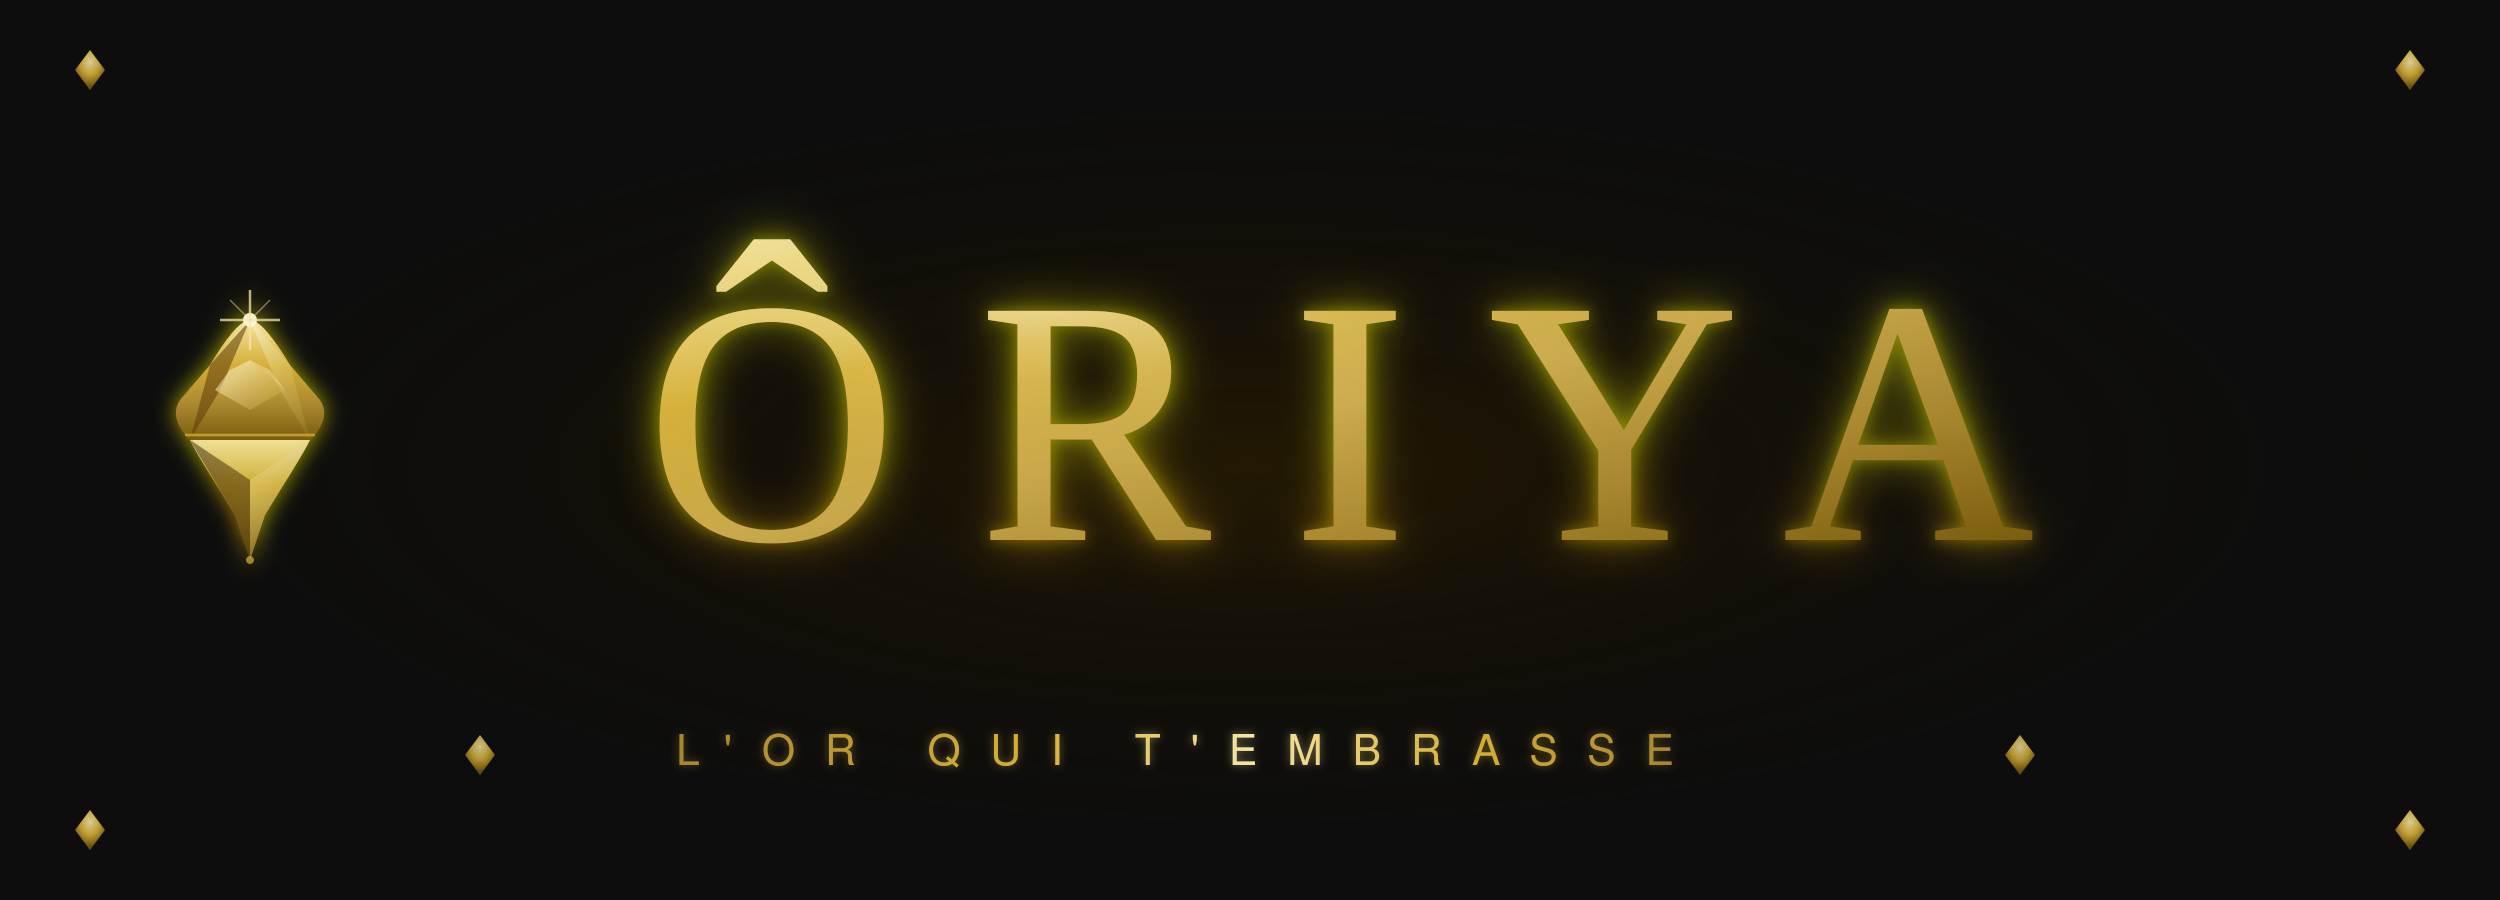
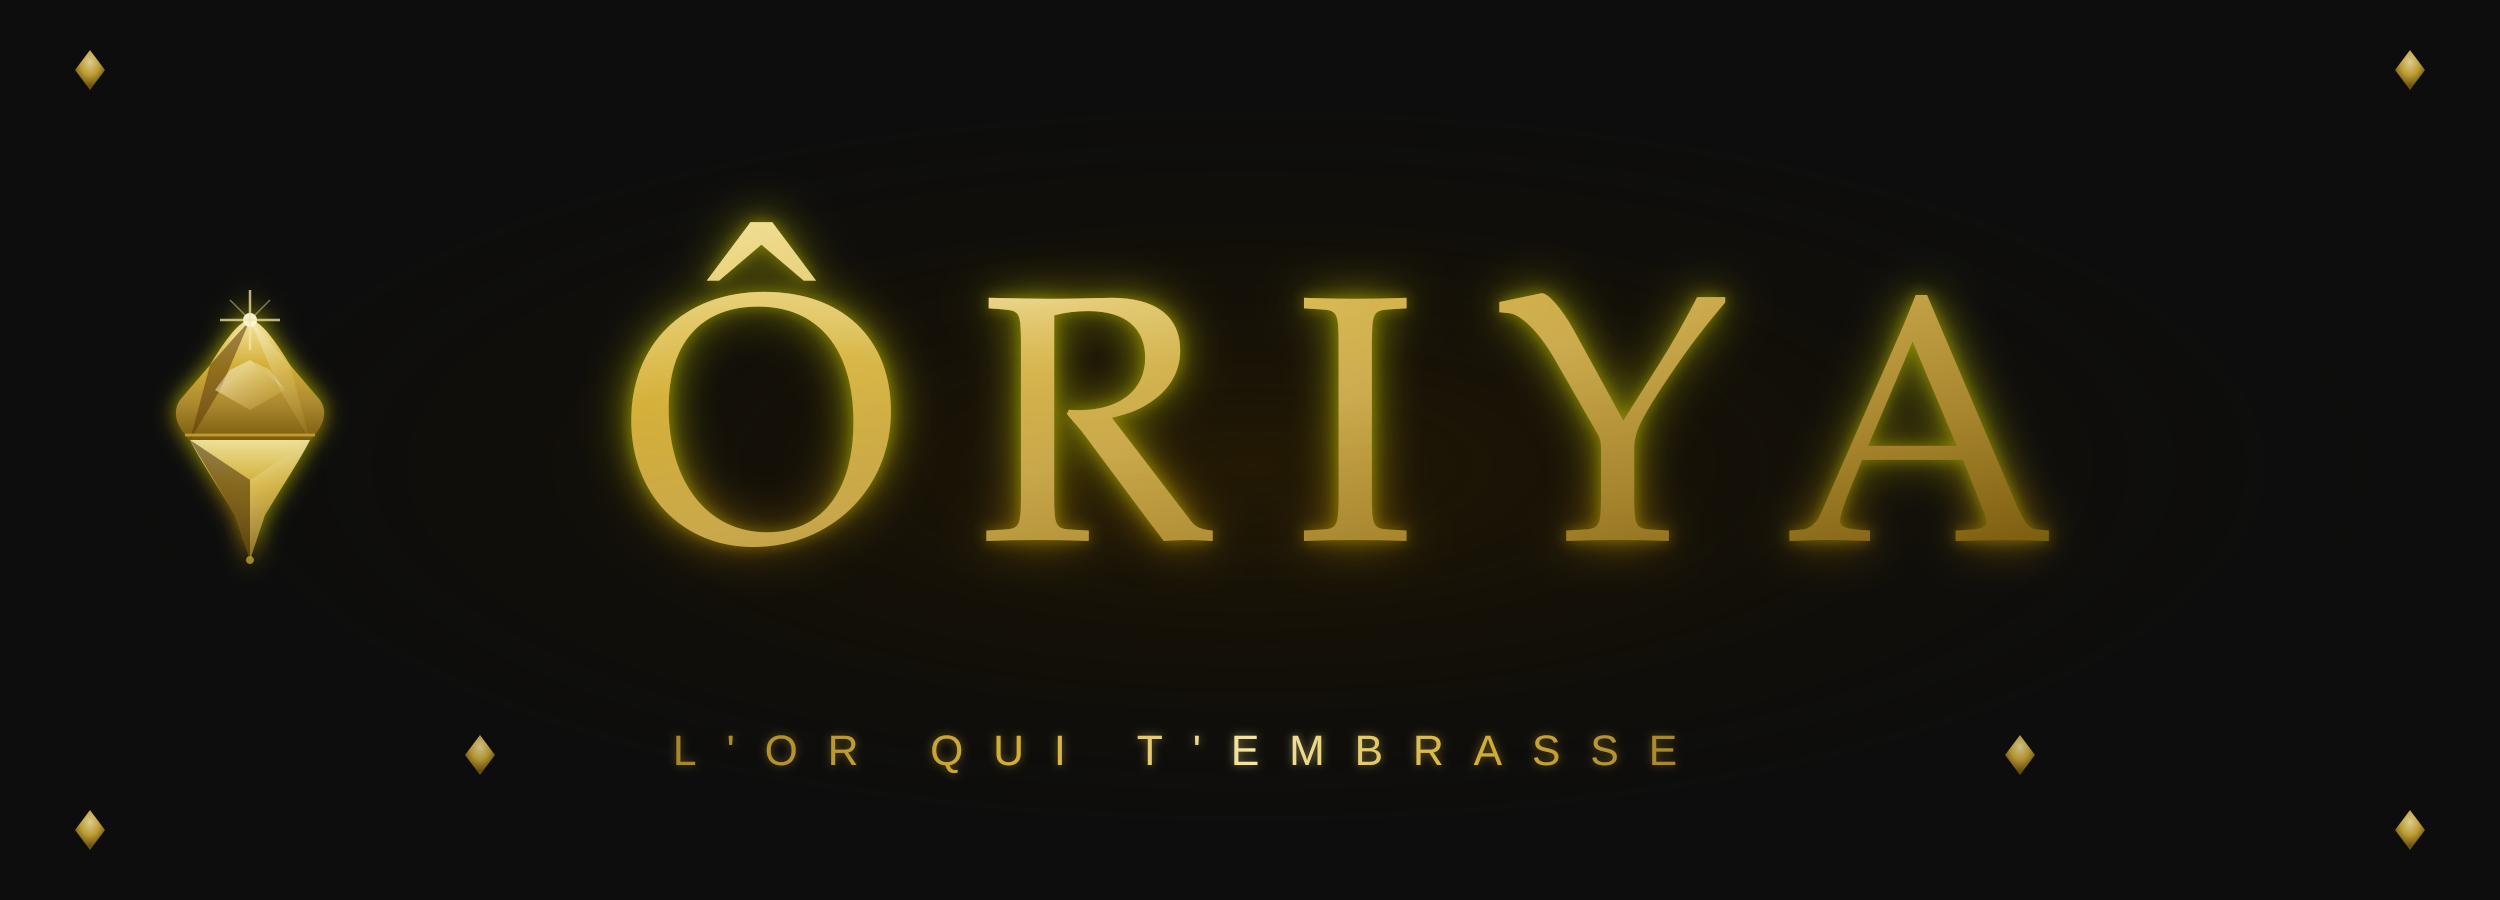
<svg xmlns="http://www.w3.org/2000/svg" viewBox="0 0 500 180" width="500" height="180" role="img" aria-label="ÔRIYA — L'or qui t'embrasse">
  <defs>
    <linearGradient id="goldSheen" x1="0" y1="0" x2="0" y2="1" gradientUnits="objectBoundingBox">
      <stop offset="0%" stop-color="#F5E6A3" />
      <stop offset="22%" stop-color="#D4AF37" />
      <stop offset="50%" stop-color="#C9A84C" />
      <stop offset="78%" stop-color="#A8862E" />
      <stop offset="100%" stop-color="#7A5C0E" />
    </linearGradient>
    <linearGradient id="goldReflect" x1="0" y1="0" x2="1" y2="0" gradientUnits="objectBoundingBox">
      <stop offset="0%" stop-color="#7A5C0E" />
      <stop offset="18%" stop-color="#A8862E" />
      <stop offset="45%" stop-color="#D4AF37" />
      <stop offset="65%" stop-color="#F5E6A3" />
      <stop offset="82%" stop-color="#D4AF37" />
      <stop offset="100%" stop-color="#A8862E" />
    </linearGradient>
    <linearGradient id="goldSweep" x1="0" y1="0" x2="1" y2="1" gradientUnits="objectBoundingBox">
      <stop offset="0%" stop-color="#F5E6A3" />
      <stop offset="28%" stop-color="#D4AF37" />
      <stop offset="52%" stop-color="#C9A84C" />
      <stop offset="76%" stop-color="#A8862E" />
      <stop offset="100%" stop-color="#7A5C0E" />
    </linearGradient>
    <radialGradient id="goldRadial" cx="50%" cy="40%" r="55%" gradientUnits="objectBoundingBox">
      <stop offset="0%" stop-color="#F5E6A3" />
      <stop offset="35%" stop-color="#D4AF37" />
      <stop offset="70%" stop-color="#A8862E" />
      <stop offset="100%" stop-color="#7A5C0E" />
    </radialGradient>
    <radialGradient id="goldShimmer" cx="28%" cy="22%" r="62%" gradientUnits="objectBoundingBox">
      <stop offset="0%" stop-color="#FFFBE8" stop-opacity="0.60" />
      <stop offset="40%" stop-color="#F5E6A3" stop-opacity="0.18" />
      <stop offset="100%" stop-color="#D4AF37" stop-opacity="0" />
    </radialGradient>
    <linearGradient id="ruleGrad" x1="0" y1="0" x2="1" y2="0" gradientUnits="objectBoundingBox">
      <stop offset="0%" stop-color="#D4AF37" stop-opacity="0" />
      <stop offset="12%" stop-color="#D4AF37" stop-opacity="0.65" />
      <stop offset="50%" stop-color="#F5E6A3" stop-opacity="1" />
      <stop offset="88%" stop-color="#D4AF37" stop-opacity="0.65" />
      <stop offset="100%" stop-color="#D4AF37" stop-opacity="0" />
    </linearGradient>
    <linearGradient id="taglineGrad" x1="0" y1="0" x2="1" y2="0" gradientUnits="objectBoundingBox">
      <stop offset="0%" stop-color="#A8862E" />
      <stop offset="35%" stop-color="#D4AF37" />
      <stop offset="58%" stop-color="#F5E6A3" />
      <stop offset="80%" stop-color="#D4AF37" />
      <stop offset="100%" stop-color="#A8862E" />
    </linearGradient>
    <radialGradient id="bgGlow" cx="50%" cy="52%" r="50%" gradientUnits="objectBoundingBox">
      <stop offset="0%" stop-color="#2C1E00" stop-opacity="0.70" />
      <stop offset="55%" stop-color="#1A1200" stop-opacity="0.35" />
      <stop offset="100%" stop-color="#0D0D0D" stop-opacity="0" />
    </radialGradient>
    <linearGradient id="gemCrown" x1="0" y1="0" x2="0" y2="1" gradientUnits="objectBoundingBox">
      <stop offset="0%" stop-color="#F5E6A3" />
      <stop offset="38%" stop-color="#D4AF37" />
      <stop offset="72%" stop-color="#A8862E" />
      <stop offset="100%" stop-color="#7A5C0E" />
    </linearGradient>
    <linearGradient id="gemFacetLight" x1="0" y1="0" x2="1" y2="1" gradientUnits="objectBoundingBox">
      <stop offset="0%" stop-color="#FFFBE8" stop-opacity="0.92" />
      <stop offset="100%" stop-color="#D4AF37" stop-opacity="0.25" />
    </linearGradient>
    <radialGradient id="dotGrad" cx="50%" cy="30%" r="60%" gradientUnits="objectBoundingBox">
      <stop offset="0%" stop-color="#F5E6A3" />
      <stop offset="55%" stop-color="#D4AF37" />
      <stop offset="100%" stop-color="#7A5C0E" />
    </radialGradient>
    <filter id="glowFilter" x="-18%" y="-45%" width="136%" height="190%" color-interpolation-filters="sRGB">
      <feGaussianBlur in="SourceGraphic" stdDeviation="4.5" result="blurWide" />
      <feGaussianBlur in="SourceGraphic" stdDeviation="1.5" result="blurTight" />
      <feColorMatrix in="blurWide" type="matrix" values="1.1 0.7 0   0 0.08                 0.8 0.6 0   0 0.03                 0   0   0   0 0                 0   0   0   0.9 0" result="haloWarm" />
      <feColorMatrix in="blurTight" type="matrix" values="1.5 1.1 0.2 0 0.05                 1.0 0.8 0.1 0 0.02                 0   0   0   0 0                 0   0   0   0.7 0" result="haloBright" />
      <feMerge>
        <feMergeNode in="haloWarm" />
        <feMergeNode in="haloBright" />
        <feMergeNode in="SourceGraphic" />
      </feMerge>
    </filter>
    <filter id="motifGlow" x="-35%" y="-35%" width="170%" height="170%" color-interpolation-filters="sRGB">
      <feGaussianBlur in="SourceGraphic" stdDeviation="2.2" result="blur" />
      <feColorMatrix in="blur" type="matrix" values="1.4 1.0 0.1 0 0.1                 0.9 0.7 0   0 0.03                 0   0   0   0 0                 0   0   0   0.65 0" result="tinted" />
      <feMerge>
        <feMergeNode in="tinted" />
        <feMergeNode in="SourceGraphic" />
      </feMerge>
    </filter>
    <filter id="taglineGlow" x="-4%" y="-50%" width="108%" height="200%">
      <feGaussianBlur in="SourceGraphic" stdDeviation="0.9" result="blur" />
      <feMerge>
        <feMergeNode in="blur" />
        <feMergeNode in="SourceGraphic" />
      </feMerge>
    </filter>
  </defs>
  <rect width="500" height="180" fill="#0D0D0D" />
  <ellipse cx="250" cy="90" rx="230" ry="82" fill="url(#bgGlow)" />
  <polygon points="18,10 21,14 18,18 15,14" fill="url(#dotGrad)" opacity="0.88" />
  <polygon points="482,10 485,14 482,18 479,14" fill="url(#dotGrad)" opacity="0.88" />
  <polygon points="18,162 21,166 18,170 15,166" fill="url(#dotGrad)" opacity="0.88" />
  <polygon points="482,162 485,166 482,170 479,166" fill="url(#dotGrad)" opacity="0.88" />
  <line x1="28" y1="28" x2="472" y2="28" stroke="url(#ruleGrad)" stroke-width="0.6" opacity="0.92" />
  <g transform="translate(50, 88)" filter="url(#motifGlow)">
    <path d="M 0,-24              C 2,-24 5,-20 8,-15              L 14,-8              C 16,-5 14,-2 12,0              L -12,0              C -14,-2 -16,-5 -14,-8              L -8,-15              C -5,-20 -2,-24 0,-24              Z" fill="url(#gemCrown)" />
    <path d="M 0,-24 L -8,-15 L -12,0 L -6,-10 Z" fill="#5C3D0A" opacity="0.55" />
    <path d="M 0,-24 L 8,-15 L 12,0 L 6,-10 Z" fill="url(#gemFacetLight)" opacity="0.50" />
    <path d="M 0,-16 L 7,-10 L 0,-6 L -7,-10 Z" fill="url(#gemFacetLight)" opacity="0.85" />
    <path d="M 0,-16 L -7,-10 L -4,-14 Z" fill="#FFFBE8" opacity="0.45" />
    <path d="M 0,-16 L 7,-10  L 4,-14 Z" fill="#FFFBE8" opacity="0.30" />
    <line x1="-13" y1="-1" x2="13" y2="-1" stroke="#D4AF37" stroke-width="0.55" opacity="0.75" />
    <path d="M -12,0              L 12,0              C 10,4 6,10 3,15              L 0,24              L -3,15              C -6,10 -10,4 -12,0              Z" fill="url(#gemCrown)" opacity="0.92" />
    <path d="M -12,0 L -3,15 L 0,24 L 0,8 Z" fill="#3E2505" opacity="0.50" />
    <path d="M 12,0 L 3,15 L 0,24 L 0,8 Z" fill="url(#gemFacetLight)" opacity="0.30" />
    <circle cx="0" cy="-24" r="1.4" fill="#FFFBE8" opacity="0.95" />
    <line x1="0" y1="-30" x2="0" y2="-18" stroke="#F5E6A3" stroke-width="0.5" opacity="0.75" />
    <line x1="-6" y1="-24" x2="6" y2="-24" stroke="#F5E6A3" stroke-width="0.5" opacity="0.75" />
    <line x1="-4" y1="-28" x2="4" y2="-20" stroke="#F5E6A3" stroke-width="0.3" opacity="0.45" />
    <line x1="4" y1="-28" x2="-4" y2="-20" stroke="#F5E6A3" stroke-width="0.3" opacity="0.45" />
    <circle cx="0" cy="24" r="0.8" fill="#D4AF37" opacity="0.7" />
  </g>
  <g filter="url(#glowFilter)" opacity="0.60">
-     <text x="268" y="108" text-anchor="middle" font-family="'Times New Roman', 'Georgia', 'Palatino Linotype', 'Book Antiqua', serif" font-size="70" font-weight="400" letter-spacing="16" fill="url(#goldSheen)">ÔRIYA</text>
+     <text x="268" y="108" text-anchor="middle" font-family="'Cormorant Garamond', 'Georgia', 'Palatino Linotype', serif" font-size="70" font-weight="400" letter-spacing="16" fill="url(#goldSheen)">ÔRIYA</text>
  </g>
-   <text x="268" y="108" text-anchor="middle" font-family="'Times New Roman', 'Georgia', 'Palatino Linotype', 'Book Antiqua', serif" font-size="70" font-weight="400" letter-spacing="16" fill="url(#goldSweep)">ÔRIYA</text>
-   <text x="268" y="108" text-anchor="middle" font-family="'Times New Roman', 'Georgia', 'Palatino Linotype', 'Book Antiqua', serif" font-size="70" font-weight="400" letter-spacing="16" fill="url(#goldShimmer)" opacity="0.80">ÔRIYA</text>
+   <text x="268" y="108" text-anchor="middle" font-family="'Cormorant Garamond', 'Georgia', 'Palatino Linotype', serif" font-size="70" font-weight="400" letter-spacing="16" fill="url(#goldSweep)">ÔRIYA</text>
+   <text x="268" y="108" text-anchor="middle" font-family="'Cormorant Garamond', 'Georgia', 'Palatino Linotype', serif" font-size="70" font-weight="400" letter-spacing="16" fill="url(#goldShimmer)" opacity="0.80">ÔRIYA</text>
  <line x1="28" y1="126" x2="472" y2="126" stroke="url(#ruleGrad)" stroke-width="0.6" opacity="0.90" />
  <polygon points="96,147 99,151 96,155 93,151" fill="url(#dotGrad)" opacity="0.82" />
  <polygon points="404,147 407,151 404,155 401,151" fill="url(#dotGrad)" opacity="0.82" />
  <g filter="url(#taglineGlow)" opacity="0.52">
-     <text x="250" y="153" text-anchor="middle" font-family="'Helvetica Neue', 'Helvetica', 'Arial', sans-serif" font-size="8.5" font-weight="200" letter-spacing="6" fill="url(#taglineGrad)" transform="translate(-15,0)">L'OR QUI T'EMBRASSE</text>
+     <text x="250" y="153" text-anchor="middle" font-family="'Jost', 'Helvetica Neue', 'Arial', sans-serif" font-size="8.5" font-weight="200" letter-spacing="6" fill="url(#taglineGrad)" transform="translate(-15,0)">L'OR QUI T'EMBRASSE</text>
  </g>
-   <text x="250" y="153" text-anchor="middle" font-family="'Helvetica Neue', 'Helvetica', 'Arial', sans-serif" font-size="8.5" font-weight="200" letter-spacing="6" fill="url(#taglineGrad)" transform="translate(-15,0)">L'OR QUI T'EMBRASSE</text>
+   <text x="250" y="153" text-anchor="middle" font-family="'Jost', 'Helvetica Neue', 'Arial', sans-serif" font-size="8.5" font-weight="200" letter-spacing="6" fill="url(#taglineGrad)" transform="translate(-15,0)">L'OR QUI T'EMBRASSE</text>
  <line x1="28" y1="165" x2="472" y2="165" stroke="url(#ruleGrad)" stroke-width="0.4" opacity="0.42" />
</svg>
